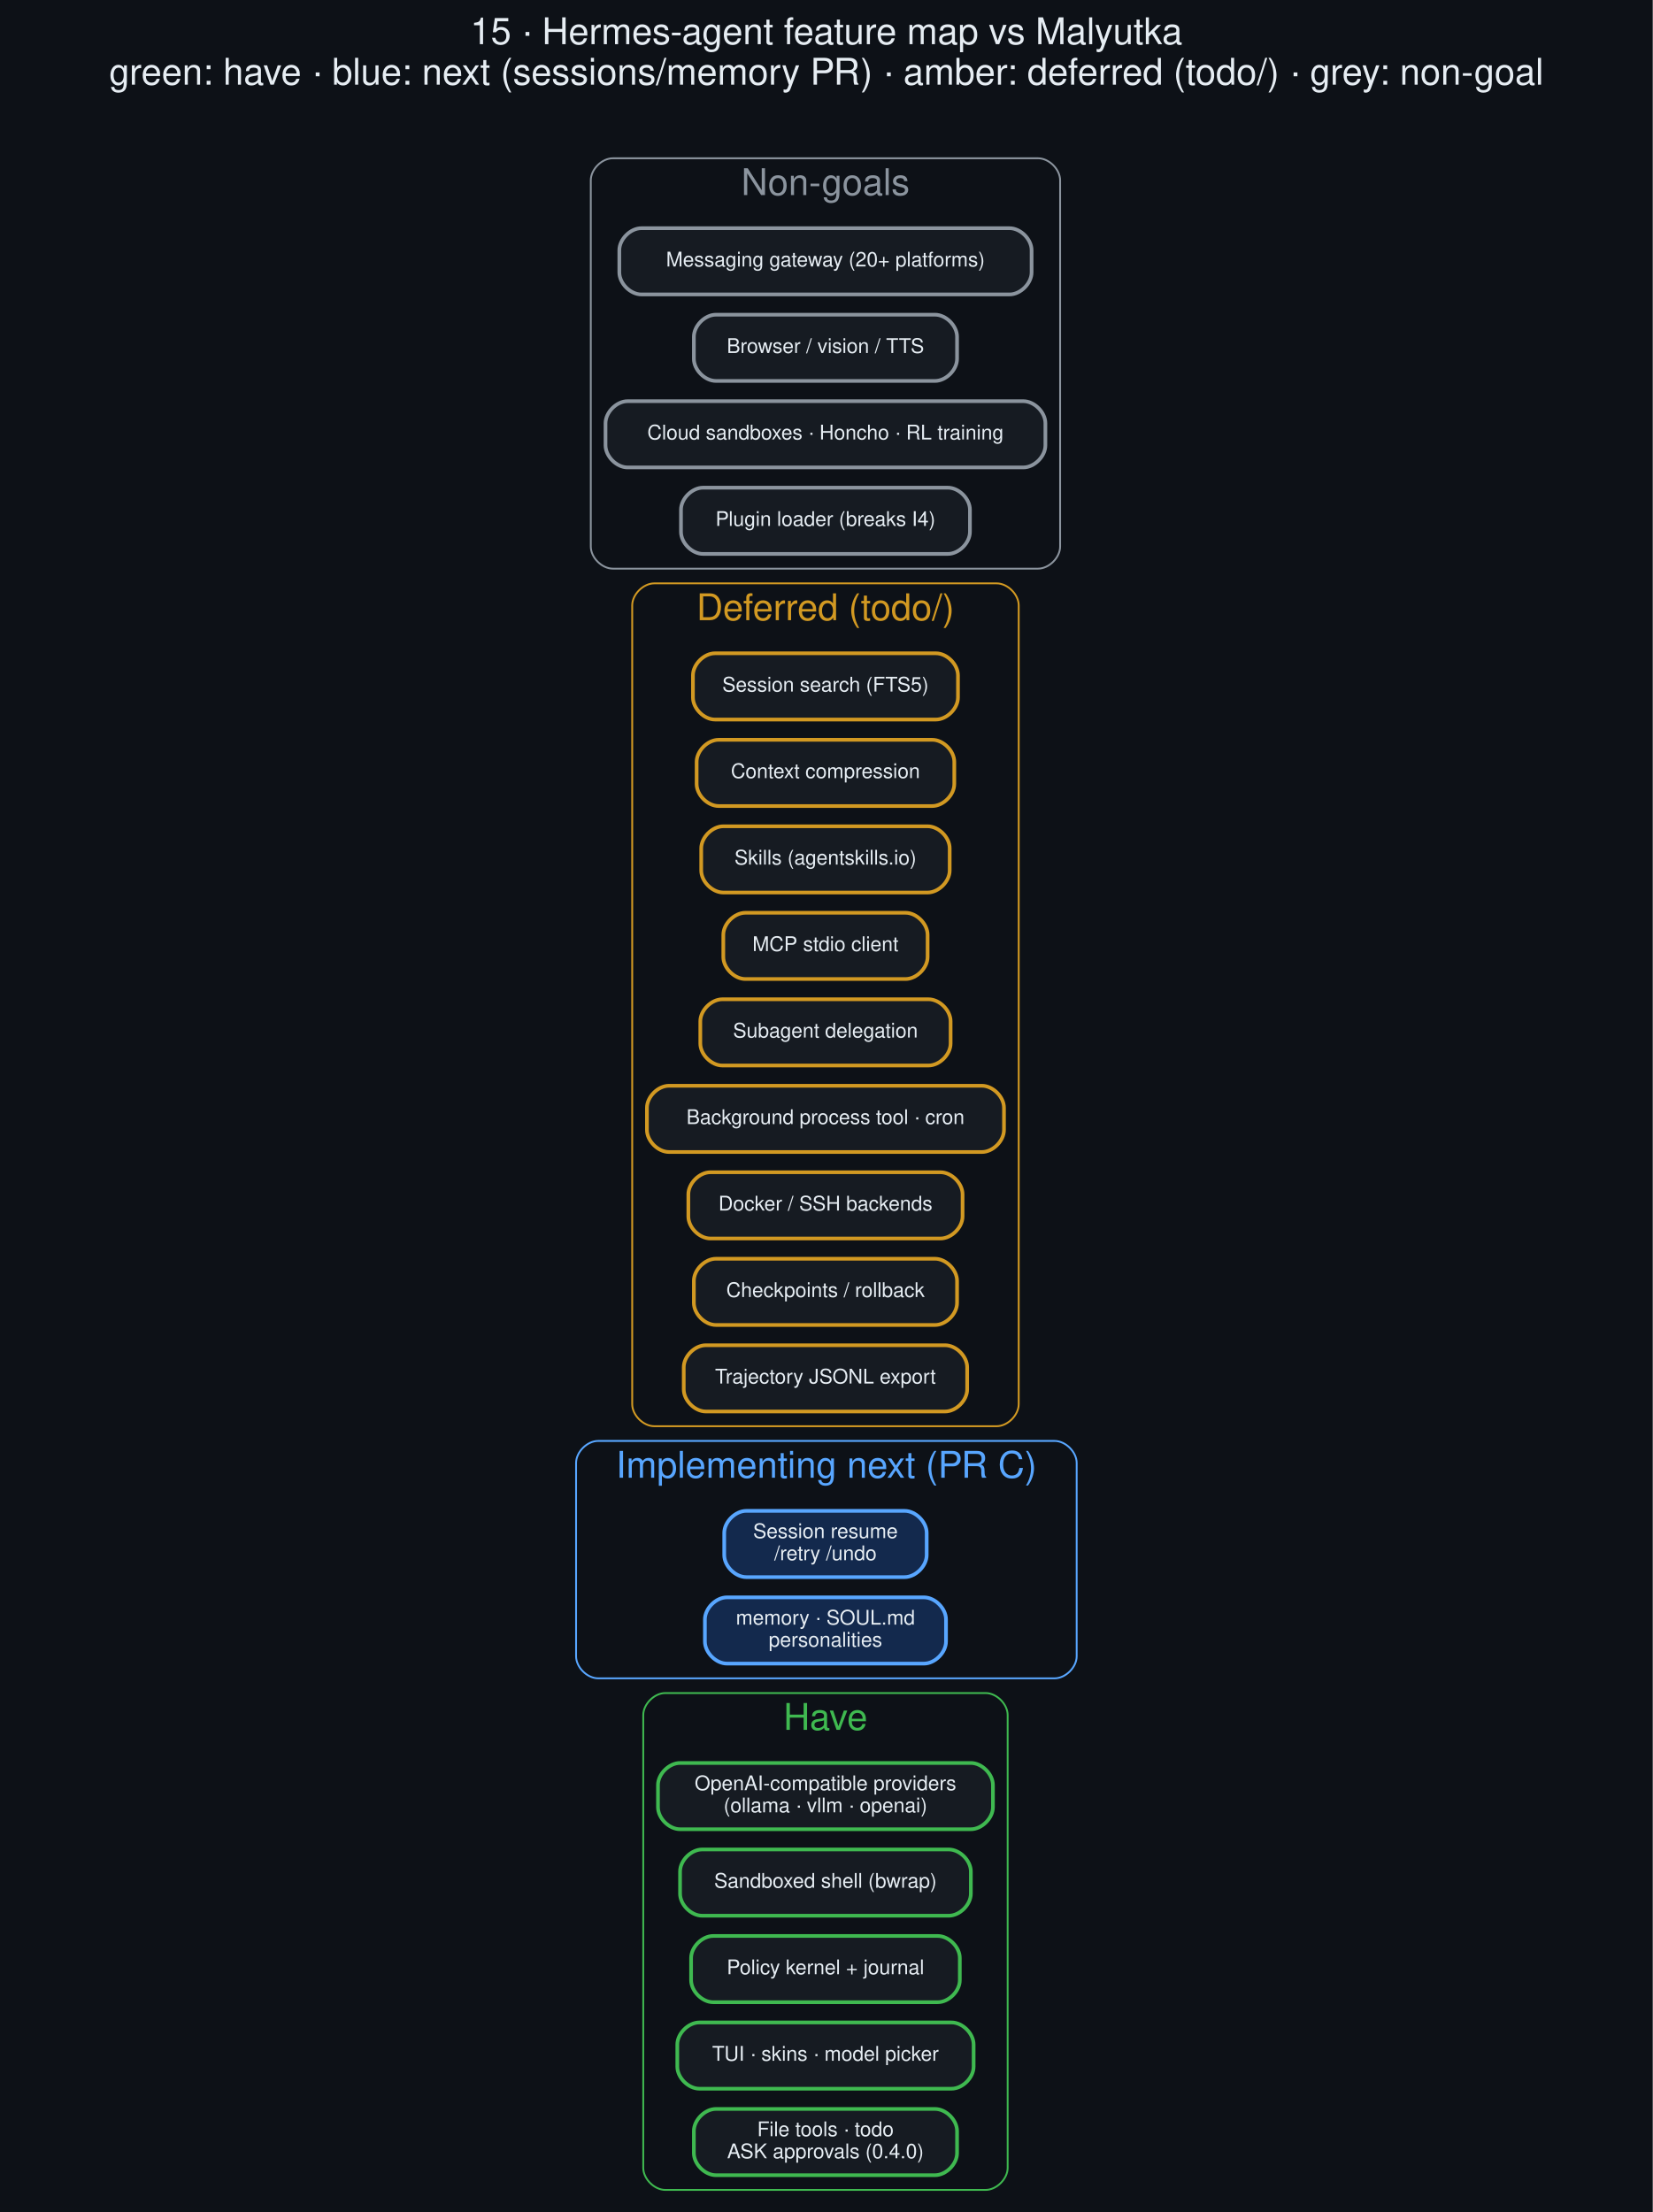
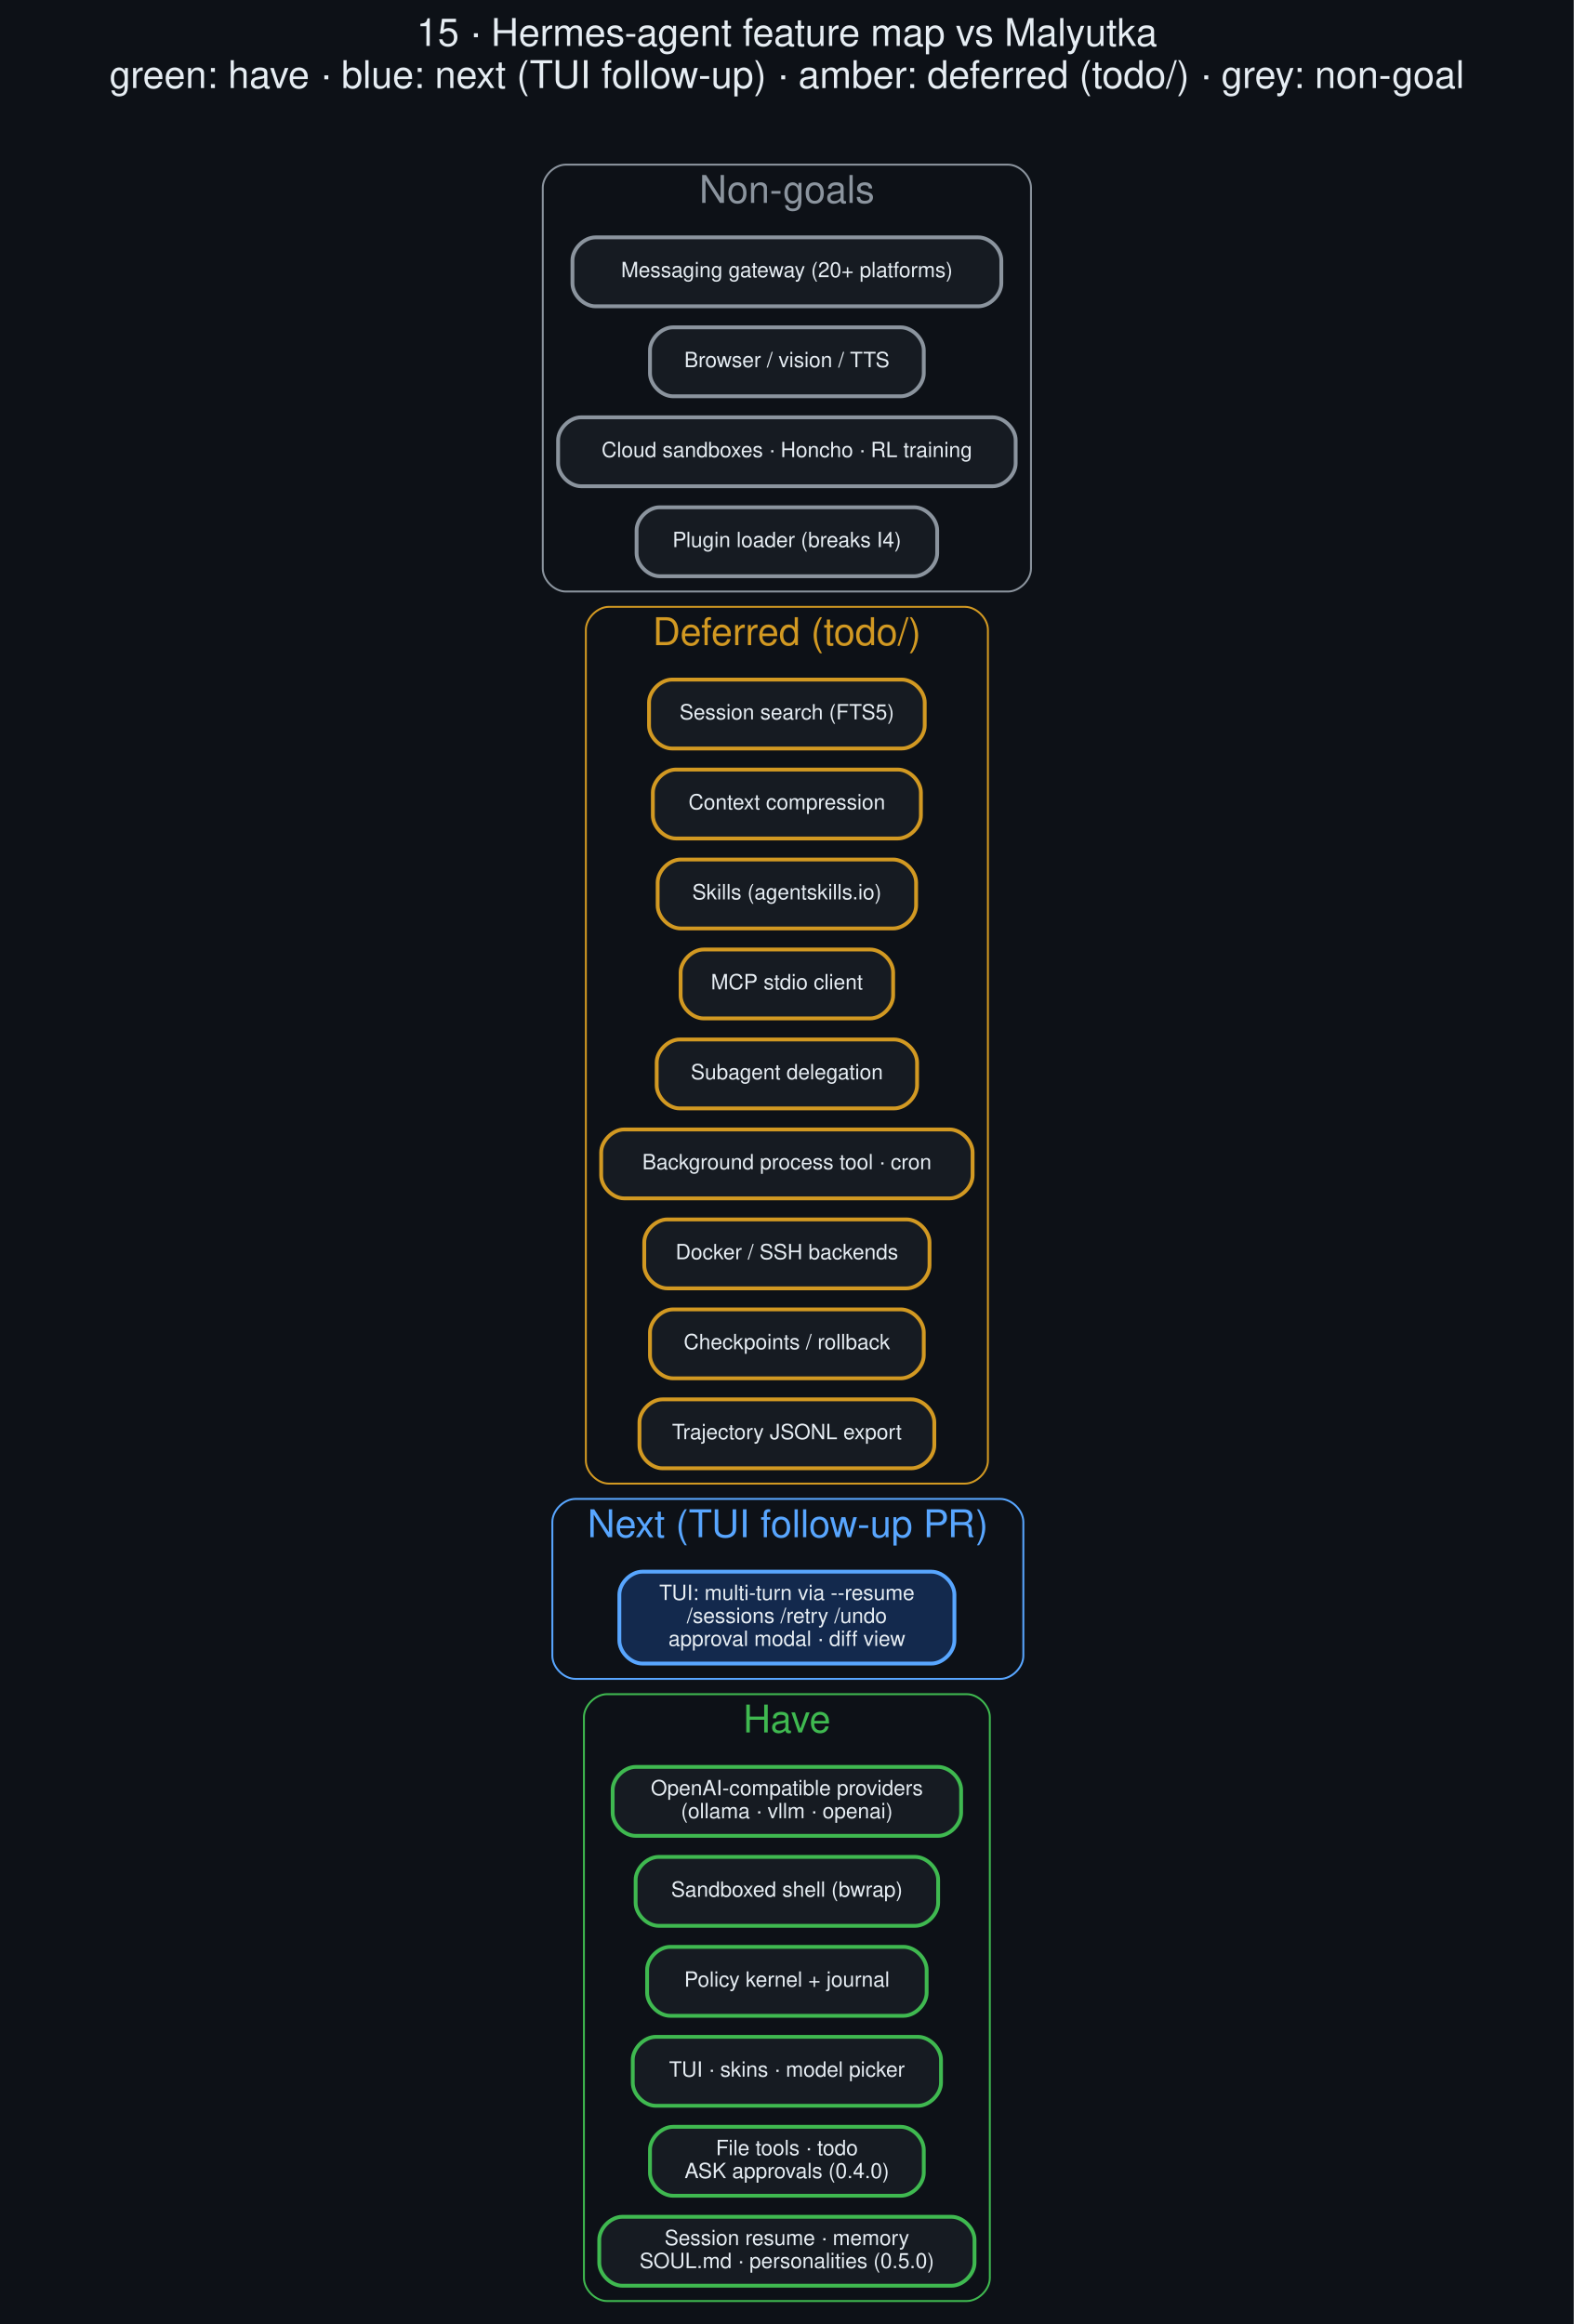
- <svg xmlns="http://www.w3.org/2000/svg" width="898pt" height="1202pt" viewBox="0.00 0.00 898.00 1202.00">
-   <g id="graph0" class="graph" transform="scale(1 1) rotate(0) translate(4 1198)">
-     <polygon fill="#0d1117" stroke="transparent" points="-4,4 -4,-1198 894,-1198 894,4 -4,4" />
-     <text text-anchor="middle" x="445" y="-1174" font-family="Helvetica,sans-Serif" font-size="20.00" fill="#e6edf3">15 · Hermes-agent feature map vs Malyutka</text>
-     <text text-anchor="middle" x="445" y="-1152" font-family="Helvetica,sans-Serif" font-size="20.00" fill="#e6edf3">green: have · blue: next (sessions/memory PR) · amber: deferred (todo/) · grey: non-goal</text>
-     <text text-anchor="middle" x="445" y="-1130" font-family="Helvetica,sans-Serif" font-size="20.00" fill="#e6edf3"> </text>
+ <svg xmlns="http://www.w3.org/2000/svg" width="822pt" height="1214pt" viewBox="0.00 0.00 822.00 1214.00">
+   <g id="graph0" class="graph" transform="scale(1 1) rotate(0) translate(4 1210)">
+     <polygon fill="#0d1117" stroke="transparent" points="-4,4 -4,-1210 818,-1210 818,4 -4,4" />
+     <text text-anchor="middle" x="407" y="-1186" font-family="Helvetica,sans-Serif" font-size="20.00" fill="#e6edf3">15 · Hermes-agent feature map vs Malyutka</text>
+     <text text-anchor="middle" x="407" y="-1164" font-family="Helvetica,sans-Serif" font-size="20.00" fill="#e6edf3">green: have · blue: next (TUI follow-up) · amber: deferred (todo/) · grey: non-goal</text>
+     <text text-anchor="middle" x="407" y="-1142" font-family="Helvetica,sans-Serif" font-size="20.00" fill="#e6edf3"> </text>
    <g id="clust1" class="cluster">
-       <path fill="#0d1117" stroke="#3fb950" d="M357.5,-8C357.5,-8 531.5,-8 531.5,-8 537.5,-8 543.5,-14 543.5,-20 543.5,-20 543.5,-266 543.5,-266 543.5,-272 537.5,-278 531.5,-278 531.5,-278 357.5,-278 357.5,-278 351.5,-278 345.5,-272 345.5,-266 345.5,-266 345.5,-20 345.5,-20 345.5,-14 351.5,-8 357.5,-8" />
-       <text text-anchor="middle" x="444.5" y="-258" font-family="Helvetica,sans-Serif" font-size="20.00" fill="#3fb950">Have</text>
+       <path fill="#0d1117" stroke="#3fb950" d="M313,-8C313,-8 501,-8 501,-8 507,-8 513,-14 513,-20 513,-20 513,-313 513,-313 513,-319 507,-325 501,-325 501,-325 313,-325 313,-325 307,-325 301,-319 301,-313 301,-313 301,-20 301,-20 301,-14 307,-8 313,-8" />
+       <text text-anchor="middle" x="407" y="-305" font-family="Helvetica,sans-Serif" font-size="20.00" fill="#3fb950">Have</text>
    </g>
    <g id="clust2" class="cluster">
-       <path fill="#0d1117" stroke="#58a6ff" d="M321,-286C321,-286 569,-286 569,-286 575,-286 581,-292 581,-298 581,-298 581,-403 581,-403 581,-409 575,-415 569,-415 569,-415 321,-415 321,-415 315,-415 309,-409 309,-403 309,-403 309,-298 309,-298 309,-292 315,-286 321,-286" />
-       <text text-anchor="middle" x="445" y="-395" font-family="Helvetica,sans-Serif" font-size="20.00" fill="#58a6ff">Implementing next (PR C)</text>
+       <path fill="#0d1117" stroke="#58a6ff" d="M296.5,-333C296.5,-333 518.5,-333 518.5,-333 524.5,-333 530.5,-339 530.5,-345 530.5,-345 530.5,-415 530.5,-415 530.5,-421 524.5,-427 518.5,-427 518.5,-427 296.5,-427 296.5,-427 290.5,-427 284.5,-421 284.5,-415 284.5,-415 284.5,-345 284.5,-345 284.5,-339 290.5,-333 296.5,-333" />
+       <text text-anchor="middle" x="407.5" y="-407" font-family="Helvetica,sans-Serif" font-size="20.00" fill="#58a6ff">Next (TUI follow-up PR)</text>
    </g>
    <g id="clust3" class="cluster">
-       <path fill="#0d1117" stroke="#d29922" d="M351.5,-423C351.5,-423 537.5,-423 537.5,-423 543.5,-423 549.5,-429 549.5,-435 549.5,-435 549.5,-869 549.5,-869 549.5,-875 543.5,-881 537.5,-881 537.5,-881 351.5,-881 351.5,-881 345.5,-881 339.5,-875 339.5,-869 339.5,-869 339.5,-435 339.5,-435 339.5,-429 345.5,-423 351.5,-423" />
-       <text text-anchor="middle" x="444.5" y="-861" font-family="Helvetica,sans-Serif" font-size="20.00" fill="#d29922">Deferred (todo/)</text>
+       <path fill="#0d1117" stroke="#d29922" d="M314,-435C314,-435 500,-435 500,-435 506,-435 512,-441 512,-447 512,-447 512,-881 512,-881 512,-887 506,-893 500,-893 500,-893 314,-893 314,-893 308,-893 302,-887 302,-881 302,-881 302,-447 302,-447 302,-441 308,-435 314,-435" />
+       <text text-anchor="middle" x="407" y="-873" font-family="Helvetica,sans-Serif" font-size="20.00" fill="#d29922">Deferred (todo/)</text>
    </g>
    <g id="clust4" class="cluster">
-       <path fill="#0d1117" stroke="#8b949e" d="M329,-889C329,-889 560,-889 560,-889 566,-889 572,-895 572,-901 572,-901 572,-1100 572,-1100 572,-1106 566,-1112 560,-1112 560,-1112 329,-1112 329,-1112 323,-1112 317,-1106 317,-1100 317,-1100 317,-901 317,-901 317,-895 323,-889 329,-889" />
-       <text text-anchor="middle" x="444.5" y="-1092" font-family="Helvetica,sans-Serif" font-size="20.00" fill="#8b949e">Non-goals</text>
+       <path fill="#0d1117" stroke="#8b949e" d="M291.5,-901C291.5,-901 522.5,-901 522.5,-901 528.5,-901 534.5,-907 534.5,-913 534.5,-913 534.5,-1112 534.5,-1112 534.5,-1118 528.5,-1124 522.5,-1124 522.5,-1124 291.5,-1124 291.5,-1124 285.5,-1124 279.5,-1118 279.5,-1112 279.5,-1112 279.5,-913 279.5,-913 279.5,-907 285.5,-901 291.5,-901" />
+       <text text-anchor="middle" x="407" y="-1104" font-family="Helvetica,sans-Serif" font-size="20.00" fill="#8b949e">Non-goals</text>
    </g>
    <g id="node1" class="node">
-       <path fill="#161b22" stroke="#3fb950" stroke-width="2" d="M523.5,-240C523.5,-240 365.5,-240 365.5,-240 359.5,-240 353.5,-234 353.5,-228 353.5,-228 353.5,-216 353.5,-216 353.5,-210 359.5,-204 365.5,-204 365.5,-204 523.5,-204 523.5,-204 529.5,-204 535.5,-210 535.5,-216 535.5,-216 535.5,-228 535.5,-228 535.5,-234 529.5,-240 523.5,-240" />
-       <text text-anchor="middle" x="444.5" y="-225.2" font-family="Helvetica,sans-Serif" font-size="11.00" fill="#e6edf3">OpenAI-compatible providers</text>
-       <text text-anchor="middle" x="444.5" y="-213.2" font-family="Helvetica,sans-Serif" font-size="11.00" fill="#e6edf3">(ollama · vllm · openai)</text>
+       <path fill="#161b22" stroke="#3fb950" stroke-width="2" d="M486,-287C486,-287 328,-287 328,-287 322,-287 316,-281 316,-275 316,-275 316,-263 316,-263 316,-257 322,-251 328,-251 328,-251 486,-251 486,-251 492,-251 498,-257 498,-263 498,-263 498,-275 498,-275 498,-281 492,-287 486,-287" />
+       <text text-anchor="middle" x="407" y="-272.2" font-family="Helvetica,sans-Serif" font-size="11.00" fill="#e6edf3">OpenAI-compatible providers</text>
+       <text text-anchor="middle" x="407" y="-260.2" font-family="Helvetica,sans-Serif" font-size="11.00" fill="#e6edf3">(ollama · vllm · openai)</text>
    </g>
    <g id="node2" class="node">
-       <path fill="#161b22" stroke="#3fb950" stroke-width="2" d="M511.5,-193C511.5,-193 377.5,-193 377.5,-193 371.5,-193 365.5,-187 365.5,-181 365.5,-181 365.5,-169 365.5,-169 365.5,-163 371.5,-157 377.5,-157 377.5,-157 511.5,-157 511.5,-157 517.5,-157 523.5,-163 523.5,-169 523.5,-169 523.5,-181 523.5,-181 523.5,-187 517.5,-193 511.5,-193" />
-       <text text-anchor="middle" x="444.5" y="-172.2" font-family="Helvetica,sans-Serif" font-size="11.00" fill="#e6edf3">Sandboxed shell (bwrap)</text>
+       <path fill="#161b22" stroke="#3fb950" stroke-width="2" d="M474,-240C474,-240 340,-240 340,-240 334,-240 328,-234 328,-228 328,-228 328,-216 328,-216 328,-210 334,-204 340,-204 340,-204 474,-204 474,-204 480,-204 486,-210 486,-216 486,-216 486,-228 486,-228 486,-234 480,-240 474,-240" />
+       <text text-anchor="middle" x="407" y="-219.2" font-family="Helvetica,sans-Serif" font-size="11.00" fill="#e6edf3">Sandboxed shell (bwrap)</text>
    </g>
    <g id="node3" class="node">
-       <path fill="#161b22" stroke="#3fb950" stroke-width="2" d="M505.5,-146C505.5,-146 383.5,-146 383.5,-146 377.5,-146 371.5,-140 371.5,-134 371.5,-134 371.5,-122 371.5,-122 371.5,-116 377.5,-110 383.5,-110 383.5,-110 505.5,-110 505.5,-110 511.5,-110 517.5,-116 517.5,-122 517.5,-122 517.5,-134 517.5,-134 517.5,-140 511.5,-146 505.5,-146" />
-       <text text-anchor="middle" x="444.5" y="-125.2" font-family="Helvetica,sans-Serif" font-size="11.00" fill="#e6edf3">Policy kernel + journal</text>
+       <path fill="#161b22" stroke="#3fb950" stroke-width="2" d="M468,-193C468,-193 346,-193 346,-193 340,-193 334,-187 334,-181 334,-181 334,-169 334,-169 334,-163 340,-157 346,-157 346,-157 468,-157 468,-157 474,-157 480,-163 480,-169 480,-169 480,-181 480,-181 480,-187 474,-193 468,-193" />
+       <text text-anchor="middle" x="407" y="-172.2" font-family="Helvetica,sans-Serif" font-size="11.00" fill="#e6edf3">Policy kernel + journal</text>
    </g>
    <g id="node4" class="node">
-       <path fill="#161b22" stroke="#3fb950" stroke-width="2" d="M513,-99C513,-99 376,-99 376,-99 370,-99 364,-93 364,-87 364,-87 364,-75 364,-75 364,-69 370,-63 376,-63 376,-63 513,-63 513,-63 519,-63 525,-69 525,-75 525,-75 525,-87 525,-87 525,-93 519,-99 513,-99" />
-       <text text-anchor="middle" x="444.5" y="-78.2" font-family="Helvetica,sans-Serif" font-size="11.00" fill="#e6edf3">TUI · skins · model picker</text>
+       <path fill="#161b22" stroke="#3fb950" stroke-width="2" d="M475.5,-146C475.5,-146 338.5,-146 338.5,-146 332.5,-146 326.5,-140 326.5,-134 326.5,-134 326.5,-122 326.5,-122 326.5,-116 332.5,-110 338.5,-110 338.5,-110 475.5,-110 475.5,-110 481.5,-110 487.5,-116 487.5,-122 487.5,-122 487.5,-134 487.5,-134 487.5,-140 481.5,-146 475.5,-146" />
+       <text text-anchor="middle" x="407" y="-125.2" font-family="Helvetica,sans-Serif" font-size="11.00" fill="#e6edf3">TUI · skins · model picker</text>
    </g>
    <g id="node5" class="node">
-       <path fill="#161b22" stroke="#3fb950" stroke-width="2" d="M504,-52C504,-52 385,-52 385,-52 379,-52 373,-46 373,-40 373,-40 373,-28 373,-28 373,-22 379,-16 385,-16 385,-16 504,-16 504,-16 510,-16 516,-22 516,-28 516,-28 516,-40 516,-40 516,-46 510,-52 504,-52" />
-       <text text-anchor="middle" x="444.5" y="-37.2" font-family="Helvetica,sans-Serif" font-size="11.00" fill="#e6edf3">File tools · todo</text>
-       <text text-anchor="middle" x="444.5" y="-25.2" font-family="Helvetica,sans-Serif" font-size="11.00" fill="#e6edf3">ASK approvals (0.4.0)</text>
+       <path fill="#161b22" stroke="#3fb950" stroke-width="2" d="M466.5,-99C466.5,-99 347.5,-99 347.5,-99 341.5,-99 335.5,-93 335.5,-87 335.5,-87 335.5,-75 335.5,-75 335.5,-69 341.5,-63 347.5,-63 347.5,-63 466.5,-63 466.5,-63 472.5,-63 478.5,-69 478.5,-75 478.5,-75 478.5,-87 478.5,-87 478.5,-93 472.5,-99 466.5,-99" />
+       <text text-anchor="middle" x="407" y="-84.2" font-family="Helvetica,sans-Serif" font-size="11.00" fill="#e6edf3">File tools · todo</text>
+       <text text-anchor="middle" x="407" y="-72.2" font-family="Helvetica,sans-Serif" font-size="11.00" fill="#e6edf3">ASK approvals (0.4.0)</text>
    </g>
    <g id="node6" class="node">
-       <path fill="#13294d" stroke="#58a6ff" stroke-width="2" d="M487.5,-377C487.5,-377 401.5,-377 401.5,-377 395.5,-377 389.5,-371 389.5,-365 389.5,-365 389.5,-353 389.5,-353 389.5,-347 395.5,-341 401.5,-341 401.5,-341 487.5,-341 487.5,-341 493.5,-341 499.5,-347 499.5,-353 499.5,-353 499.5,-365 499.5,-365 499.5,-371 493.5,-377 487.5,-377" />
-       <text text-anchor="middle" x="444.5" y="-362.2" font-family="Helvetica,sans-Serif" font-size="11.00" fill="#e6edf3">Session resume</text>
-       <text text-anchor="middle" x="444.5" y="-350.2" font-family="Helvetica,sans-Serif" font-size="11.00" fill="#e6edf3">/retry /undo</text>
+       <path fill="#161b22" stroke="#3fb950" stroke-width="2" d="M493,-52C493,-52 321,-52 321,-52 315,-52 309,-46 309,-40 309,-40 309,-28 309,-28 309,-22 315,-16 321,-16 321,-16 493,-16 493,-16 499,-16 505,-22 505,-28 505,-28 505,-40 505,-40 505,-46 499,-52 493,-52" />
+       <text text-anchor="middle" x="407" y="-37.2" font-family="Helvetica,sans-Serif" font-size="11.00" fill="#e6edf3">Session resume · memory</text>
+       <text text-anchor="middle" x="407" y="-25.2" font-family="Helvetica,sans-Serif" font-size="11.00" fill="#e6edf3">SOUL.md · personalities (0.5.0)</text>
    </g>
    <g id="node7" class="node">
-       <path fill="#13294d" stroke="#58a6ff" stroke-width="2" d="M498,-330C498,-330 391,-330 391,-330 385,-330 379,-324 379,-318 379,-318 379,-306 379,-306 379,-300 385,-294 391,-294 391,-294 498,-294 498,-294 504,-294 510,-300 510,-306 510,-306 510,-318 510,-318 510,-324 504,-330 498,-330" />
-       <text text-anchor="middle" x="444.5" y="-315.2" font-family="Helvetica,sans-Serif" font-size="11.00" fill="#e6edf3">memory · SOUL.md</text>
-       <text text-anchor="middle" x="444.5" y="-303.2" font-family="Helvetica,sans-Serif" font-size="11.00" fill="#e6edf3">personalities</text>
+       <path fill="#13294d" stroke="#58a6ff" stroke-width="2" d="M482.5,-389C482.5,-389 331.5,-389 331.5,-389 325.5,-389 319.5,-383 319.5,-377 319.5,-377 319.5,-353 319.5,-353 319.5,-347 325.5,-341 331.5,-341 331.5,-341 482.5,-341 482.5,-341 488.5,-341 494.5,-347 494.5,-353 494.5,-353 494.5,-377 494.5,-377 494.5,-383 488.5,-389 482.5,-389" />
+       <text text-anchor="middle" x="407" y="-374.2" font-family="Helvetica,sans-Serif" font-size="11.00" fill="#e6edf3">TUI: multi-turn via --resume</text>
+       <text text-anchor="middle" x="407" y="-362.2" font-family="Helvetica,sans-Serif" font-size="11.00" fill="#e6edf3">/sessions /retry /undo</text>
+       <text text-anchor="middle" x="407" y="-350.2" font-family="Helvetica,sans-Serif" font-size="11.00" fill="#e6edf3">approval modal · diff view</text>
    </g>
    <g id="node8" class="node">
-       <path fill="#161b22" stroke="#d29922" stroke-width="2" d="M504.5,-843C504.5,-843 384.5,-843 384.5,-843 378.5,-843 372.5,-837 372.5,-831 372.5,-831 372.5,-819 372.5,-819 372.5,-813 378.5,-807 384.5,-807 384.5,-807 504.5,-807 504.5,-807 510.5,-807 516.5,-813 516.5,-819 516.5,-819 516.5,-831 516.5,-831 516.5,-837 510.5,-843 504.5,-843" />
-       <text text-anchor="middle" x="444.5" y="-822.2" font-family="Helvetica,sans-Serif" font-size="11.00" fill="#e6edf3">Session search (FTS5)</text>
+       <path fill="#161b22" stroke="#d29922" stroke-width="2" d="M467,-855C467,-855 347,-855 347,-855 341,-855 335,-849 335,-843 335,-843 335,-831 335,-831 335,-825 341,-819 347,-819 347,-819 467,-819 467,-819 473,-819 479,-825 479,-831 479,-831 479,-843 479,-843 479,-849 473,-855 467,-855" />
+       <text text-anchor="middle" x="407" y="-834.2" font-family="Helvetica,sans-Serif" font-size="11.00" fill="#e6edf3">Session search (FTS5)</text>
    </g>
    <g id="node9" class="node">
-       <path fill="#161b22" stroke="#d29922" stroke-width="2" d="M502.5,-796C502.5,-796 386.5,-796 386.5,-796 380.5,-796 374.5,-790 374.5,-784 374.5,-784 374.5,-772 374.5,-772 374.5,-766 380.5,-760 386.5,-760 386.5,-760 502.5,-760 502.5,-760 508.5,-760 514.5,-766 514.5,-772 514.5,-772 514.5,-784 514.5,-784 514.5,-790 508.5,-796 502.5,-796" />
-       <text text-anchor="middle" x="444.5" y="-775.2" font-family="Helvetica,sans-Serif" font-size="11.00" fill="#e6edf3">Context compression</text>
+       <path fill="#161b22" stroke="#d29922" stroke-width="2" d="M465,-808C465,-808 349,-808 349,-808 343,-808 337,-802 337,-796 337,-796 337,-784 337,-784 337,-778 343,-772 349,-772 349,-772 465,-772 465,-772 471,-772 477,-778 477,-784 477,-784 477,-796 477,-796 477,-802 471,-808 465,-808" />
+       <text text-anchor="middle" x="407" y="-787.2" font-family="Helvetica,sans-Serif" font-size="11.00" fill="#e6edf3">Context compression</text>
    </g>
    <g id="node10" class="node">
-       <path fill="#161b22" stroke="#d29922" stroke-width="2" d="M500,-749C500,-749 389,-749 389,-749 383,-749 377,-743 377,-737 377,-737 377,-725 377,-725 377,-719 383,-713 389,-713 389,-713 500,-713 500,-713 506,-713 512,-719 512,-725 512,-725 512,-737 512,-737 512,-743 506,-749 500,-749" />
-       <text text-anchor="middle" x="444.5" y="-728.2" font-family="Helvetica,sans-Serif" font-size="11.00" fill="#e6edf3">Skills (agentskills.io)</text>
+       <path fill="#161b22" stroke="#d29922" stroke-width="2" d="M462.5,-761C462.5,-761 351.5,-761 351.5,-761 345.5,-761 339.5,-755 339.5,-749 339.5,-749 339.5,-737 339.5,-737 339.5,-731 345.5,-725 351.5,-725 351.5,-725 462.5,-725 462.5,-725 468.5,-725 474.5,-731 474.5,-737 474.5,-737 474.5,-749 474.5,-749 474.5,-755 468.5,-761 462.5,-761" />
+       <text text-anchor="middle" x="407" y="-740.2" font-family="Helvetica,sans-Serif" font-size="11.00" fill="#e6edf3">Skills (agentskills.io)</text>
    </g>
    <g id="node11" class="node">
-       <path fill="#161b22" stroke="#d29922" stroke-width="2" d="M488,-702C488,-702 401,-702 401,-702 395,-702 389,-696 389,-690 389,-690 389,-678 389,-678 389,-672 395,-666 401,-666 401,-666 488,-666 488,-666 494,-666 500,-672 500,-678 500,-678 500,-690 500,-690 500,-696 494,-702 488,-702" />
-       <text text-anchor="middle" x="444.5" y="-681.2" font-family="Helvetica,sans-Serif" font-size="11.00" fill="#e6edf3">MCP stdio client</text>
+       <path fill="#161b22" stroke="#d29922" stroke-width="2" d="M450.5,-714C450.5,-714 363.5,-714 363.5,-714 357.5,-714 351.5,-708 351.5,-702 351.5,-702 351.5,-690 351.5,-690 351.5,-684 357.5,-678 363.5,-678 363.5,-678 450.5,-678 450.5,-678 456.5,-678 462.5,-684 462.5,-690 462.5,-690 462.5,-702 462.5,-702 462.5,-708 456.5,-714 450.5,-714" />
+       <text text-anchor="middle" x="407" y="-693.2" font-family="Helvetica,sans-Serif" font-size="11.00" fill="#e6edf3">MCP stdio client</text>
    </g>
    <g id="node12" class="node">
-       <path fill="#161b22" stroke="#d29922" stroke-width="2" d="M500.5,-655C500.5,-655 388.5,-655 388.5,-655 382.5,-655 376.5,-649 376.5,-643 376.5,-643 376.5,-631 376.5,-631 376.5,-625 382.5,-619 388.5,-619 388.5,-619 500.5,-619 500.5,-619 506.5,-619 512.5,-625 512.5,-631 512.5,-631 512.5,-643 512.5,-643 512.5,-649 506.5,-655 500.5,-655" />
-       <text text-anchor="middle" x="444.5" y="-634.2" font-family="Helvetica,sans-Serif" font-size="11.00" fill="#e6edf3">Subagent delegation</text>
+       <path fill="#161b22" stroke="#d29922" stroke-width="2" d="M463,-667C463,-667 351,-667 351,-667 345,-667 339,-661 339,-655 339,-655 339,-643 339,-643 339,-637 345,-631 351,-631 351,-631 463,-631 463,-631 469,-631 475,-637 475,-643 475,-643 475,-655 475,-655 475,-661 469,-667 463,-667" />
+       <text text-anchor="middle" x="407" y="-646.2" font-family="Helvetica,sans-Serif" font-size="11.00" fill="#e6edf3">Subagent delegation</text>
    </g>
    <g id="node13" class="node">
-       <path fill="#161b22" stroke="#d29922" stroke-width="2" d="M529.5,-608C529.5,-608 359.5,-608 359.5,-608 353.5,-608 347.5,-602 347.5,-596 347.5,-596 347.5,-584 347.5,-584 347.5,-578 353.5,-572 359.5,-572 359.5,-572 529.5,-572 529.5,-572 535.5,-572 541.5,-578 541.5,-584 541.5,-584 541.5,-596 541.5,-596 541.5,-602 535.5,-608 529.5,-608" />
-       <text text-anchor="middle" x="444.5" y="-587.2" font-family="Helvetica,sans-Serif" font-size="11.00" fill="#e6edf3">Background process tool · cron</text>
+       <path fill="#161b22" stroke="#d29922" stroke-width="2" d="M492,-620C492,-620 322,-620 322,-620 316,-620 310,-614 310,-608 310,-608 310,-596 310,-596 310,-590 316,-584 322,-584 322,-584 492,-584 492,-584 498,-584 504,-590 504,-596 504,-596 504,-608 504,-608 504,-614 498,-620 492,-620" />
+       <text text-anchor="middle" x="407" y="-599.2" font-family="Helvetica,sans-Serif" font-size="11.00" fill="#e6edf3">Background process tool · cron</text>
    </g>
    <g id="node14" class="node">
-       <path fill="#161b22" stroke="#d29922" stroke-width="2" d="M507,-561C507,-561 382,-561 382,-561 376,-561 370,-555 370,-549 370,-549 370,-537 370,-537 370,-531 376,-525 382,-525 382,-525 507,-525 507,-525 513,-525 519,-531 519,-537 519,-537 519,-549 519,-549 519,-555 513,-561 507,-561" />
-       <text text-anchor="middle" x="444.5" y="-540.2" font-family="Helvetica,sans-Serif" font-size="11.00" fill="#e6edf3">Docker / SSH backends</text>
+       <path fill="#161b22" stroke="#d29922" stroke-width="2" d="M469.5,-573C469.5,-573 344.5,-573 344.5,-573 338.5,-573 332.5,-567 332.5,-561 332.5,-561 332.5,-549 332.5,-549 332.5,-543 338.5,-537 344.5,-537 344.5,-537 469.5,-537 469.5,-537 475.5,-537 481.5,-543 481.5,-549 481.5,-549 481.5,-561 481.5,-561 481.5,-567 475.5,-573 469.5,-573" />
+       <text text-anchor="middle" x="407" y="-552.2" font-family="Helvetica,sans-Serif" font-size="11.00" fill="#e6edf3">Docker / SSH backends</text>
    </g>
    <g id="node15" class="node">
-       <path fill="#161b22" stroke="#d29922" stroke-width="2" d="M504,-514C504,-514 385,-514 385,-514 379,-514 373,-508 373,-502 373,-502 373,-490 373,-490 373,-484 379,-478 385,-478 385,-478 504,-478 504,-478 510,-478 516,-484 516,-490 516,-490 516,-502 516,-502 516,-508 510,-514 504,-514" />
-       <text text-anchor="middle" x="444.5" y="-493.2" font-family="Helvetica,sans-Serif" font-size="11.00" fill="#e6edf3">Checkpoints / rollback</text>
+       <path fill="#161b22" stroke="#d29922" stroke-width="2" d="M466.5,-526C466.5,-526 347.5,-526 347.5,-526 341.5,-526 335.5,-520 335.5,-514 335.5,-514 335.5,-502 335.5,-502 335.5,-496 341.5,-490 347.5,-490 347.5,-490 466.5,-490 466.5,-490 472.5,-490 478.5,-496 478.5,-502 478.5,-502 478.5,-514 478.5,-514 478.5,-520 472.5,-526 466.5,-526" />
+       <text text-anchor="middle" x="407" y="-505.2" font-family="Helvetica,sans-Serif" font-size="11.00" fill="#e6edf3">Checkpoints / rollback</text>
    </g>
    <g id="node16" class="node">
-       <path fill="#161b22" stroke="#d29922" stroke-width="2" d="M509.5,-467C509.5,-467 379.5,-467 379.5,-467 373.5,-467 367.5,-461 367.5,-455 367.5,-455 367.5,-443 367.5,-443 367.5,-437 373.5,-431 379.5,-431 379.5,-431 509.5,-431 509.5,-431 515.5,-431 521.5,-437 521.5,-443 521.5,-443 521.5,-455 521.5,-455 521.5,-461 515.5,-467 509.5,-467" />
-       <text text-anchor="middle" x="444.5" y="-446.2" font-family="Helvetica,sans-Serif" font-size="11.00" fill="#e6edf3">Trajectory JSONL export</text>
+       <path fill="#161b22" stroke="#d29922" stroke-width="2" d="M472,-479C472,-479 342,-479 342,-479 336,-479 330,-473 330,-467 330,-467 330,-455 330,-455 330,-449 336,-443 342,-443 342,-443 472,-443 472,-443 478,-443 484,-449 484,-455 484,-455 484,-467 484,-467 484,-473 478,-479 472,-479" />
+       <text text-anchor="middle" x="407" y="-458.2" font-family="Helvetica,sans-Serif" font-size="11.00" fill="#e6edf3">Trajectory JSONL export</text>
    </g>
    <g id="node17" class="node">
-       <path fill="#161b22" stroke="#8b949e" stroke-width="2" d="M544.5,-1074C544.5,-1074 344.5,-1074 344.5,-1074 338.5,-1074 332.5,-1068 332.5,-1062 332.5,-1062 332.5,-1050 332.5,-1050 332.5,-1044 338.5,-1038 344.5,-1038 344.5,-1038 544.5,-1038 544.5,-1038 550.5,-1038 556.5,-1044 556.5,-1050 556.5,-1050 556.5,-1062 556.5,-1062 556.5,-1068 550.5,-1074 544.5,-1074" />
-       <text text-anchor="middle" x="444.5" y="-1053.2" font-family="Helvetica,sans-Serif" font-size="11.00" fill="#e6edf3">Messaging gateway (20+ platforms)</text>
+       <path fill="#161b22" stroke="#8b949e" stroke-width="2" d="M507,-1086C507,-1086 307,-1086 307,-1086 301,-1086 295,-1080 295,-1074 295,-1074 295,-1062 295,-1062 295,-1056 301,-1050 307,-1050 307,-1050 507,-1050 507,-1050 513,-1050 519,-1056 519,-1062 519,-1062 519,-1074 519,-1074 519,-1080 513,-1086 507,-1086" />
+       <text text-anchor="middle" x="407" y="-1065.2" font-family="Helvetica,sans-Serif" font-size="11.00" fill="#e6edf3">Messaging gateway (20+ platforms)</text>
    </g>
    <g id="node18" class="node">
-       <path fill="#161b22" stroke="#8b949e" stroke-width="2" d="M504,-1027C504,-1027 385,-1027 385,-1027 379,-1027 373,-1021 373,-1015 373,-1015 373,-1003 373,-1003 373,-997 379,-991 385,-991 385,-991 504,-991 504,-991 510,-991 516,-997 516,-1003 516,-1003 516,-1015 516,-1015 516,-1021 510,-1027 504,-1027" />
-       <text text-anchor="middle" x="444.5" y="-1006.2" font-family="Helvetica,sans-Serif" font-size="11.00" fill="#e6edf3">Browser / vision / TTS</text>
+       <path fill="#161b22" stroke="#8b949e" stroke-width="2" d="M466.5,-1039C466.5,-1039 347.5,-1039 347.5,-1039 341.5,-1039 335.5,-1033 335.5,-1027 335.5,-1027 335.5,-1015 335.5,-1015 335.5,-1009 341.5,-1003 347.5,-1003 347.5,-1003 466.5,-1003 466.5,-1003 472.5,-1003 478.5,-1009 478.5,-1015 478.5,-1015 478.5,-1027 478.5,-1027 478.5,-1033 472.5,-1039 466.5,-1039" />
+       <text text-anchor="middle" x="407" y="-1018.2" font-family="Helvetica,sans-Serif" font-size="11.00" fill="#e6edf3">Browser / vision / TTS</text>
    </g>
    <g id="node19" class="node">
-       <path fill="#161b22" stroke="#8b949e" stroke-width="2" d="M552,-980C552,-980 337,-980 337,-980 331,-980 325,-974 325,-968 325,-968 325,-956 325,-956 325,-950 331,-944 337,-944 337,-944 552,-944 552,-944 558,-944 564,-950 564,-956 564,-956 564,-968 564,-968 564,-974 558,-980 552,-980" />
-       <text text-anchor="middle" x="444.5" y="-959.2" font-family="Helvetica,sans-Serif" font-size="11.00" fill="#e6edf3">Cloud sandboxes · Honcho · RL training</text>
+       <path fill="#161b22" stroke="#8b949e" stroke-width="2" d="M514.5,-992C514.5,-992 299.5,-992 299.5,-992 293.5,-992 287.5,-986 287.5,-980 287.5,-980 287.5,-968 287.5,-968 287.5,-962 293.5,-956 299.5,-956 299.5,-956 514.5,-956 514.5,-956 520.5,-956 526.5,-962 526.5,-968 526.5,-968 526.5,-980 526.5,-980 526.5,-986 520.5,-992 514.5,-992" />
+       <text text-anchor="middle" x="407" y="-971.2" font-family="Helvetica,sans-Serif" font-size="11.00" fill="#e6edf3">Cloud sandboxes · Honcho · RL training</text>
    </g>
    <g id="node20" class="node">
-       <path fill="#161b22" stroke="#8b949e" stroke-width="2" d="M511,-933C511,-933 378,-933 378,-933 372,-933 366,-927 366,-921 366,-921 366,-909 366,-909 366,-903 372,-897 378,-897 378,-897 511,-897 511,-897 517,-897 523,-903 523,-909 523,-909 523,-921 523,-921 523,-927 517,-933 511,-933" />
-       <text text-anchor="middle" x="444.5" y="-912.2" font-family="Helvetica,sans-Serif" font-size="11.00" fill="#e6edf3">Plugin loader (breaks I4)</text>
+       <path fill="#161b22" stroke="#8b949e" stroke-width="2" d="M473.5,-945C473.5,-945 340.5,-945 340.5,-945 334.5,-945 328.5,-939 328.5,-933 328.5,-933 328.5,-921 328.5,-921 328.5,-915 334.5,-909 340.5,-909 340.5,-909 473.5,-909 473.5,-909 479.5,-909 485.5,-915 485.5,-921 485.5,-921 485.5,-933 485.5,-933 485.5,-939 479.5,-945 473.5,-945" />
+       <text text-anchor="middle" x="407" y="-924.2" font-family="Helvetica,sans-Serif" font-size="11.00" fill="#e6edf3">Plugin loader (breaks I4)</text>
    </g>
  </g>
</svg>
